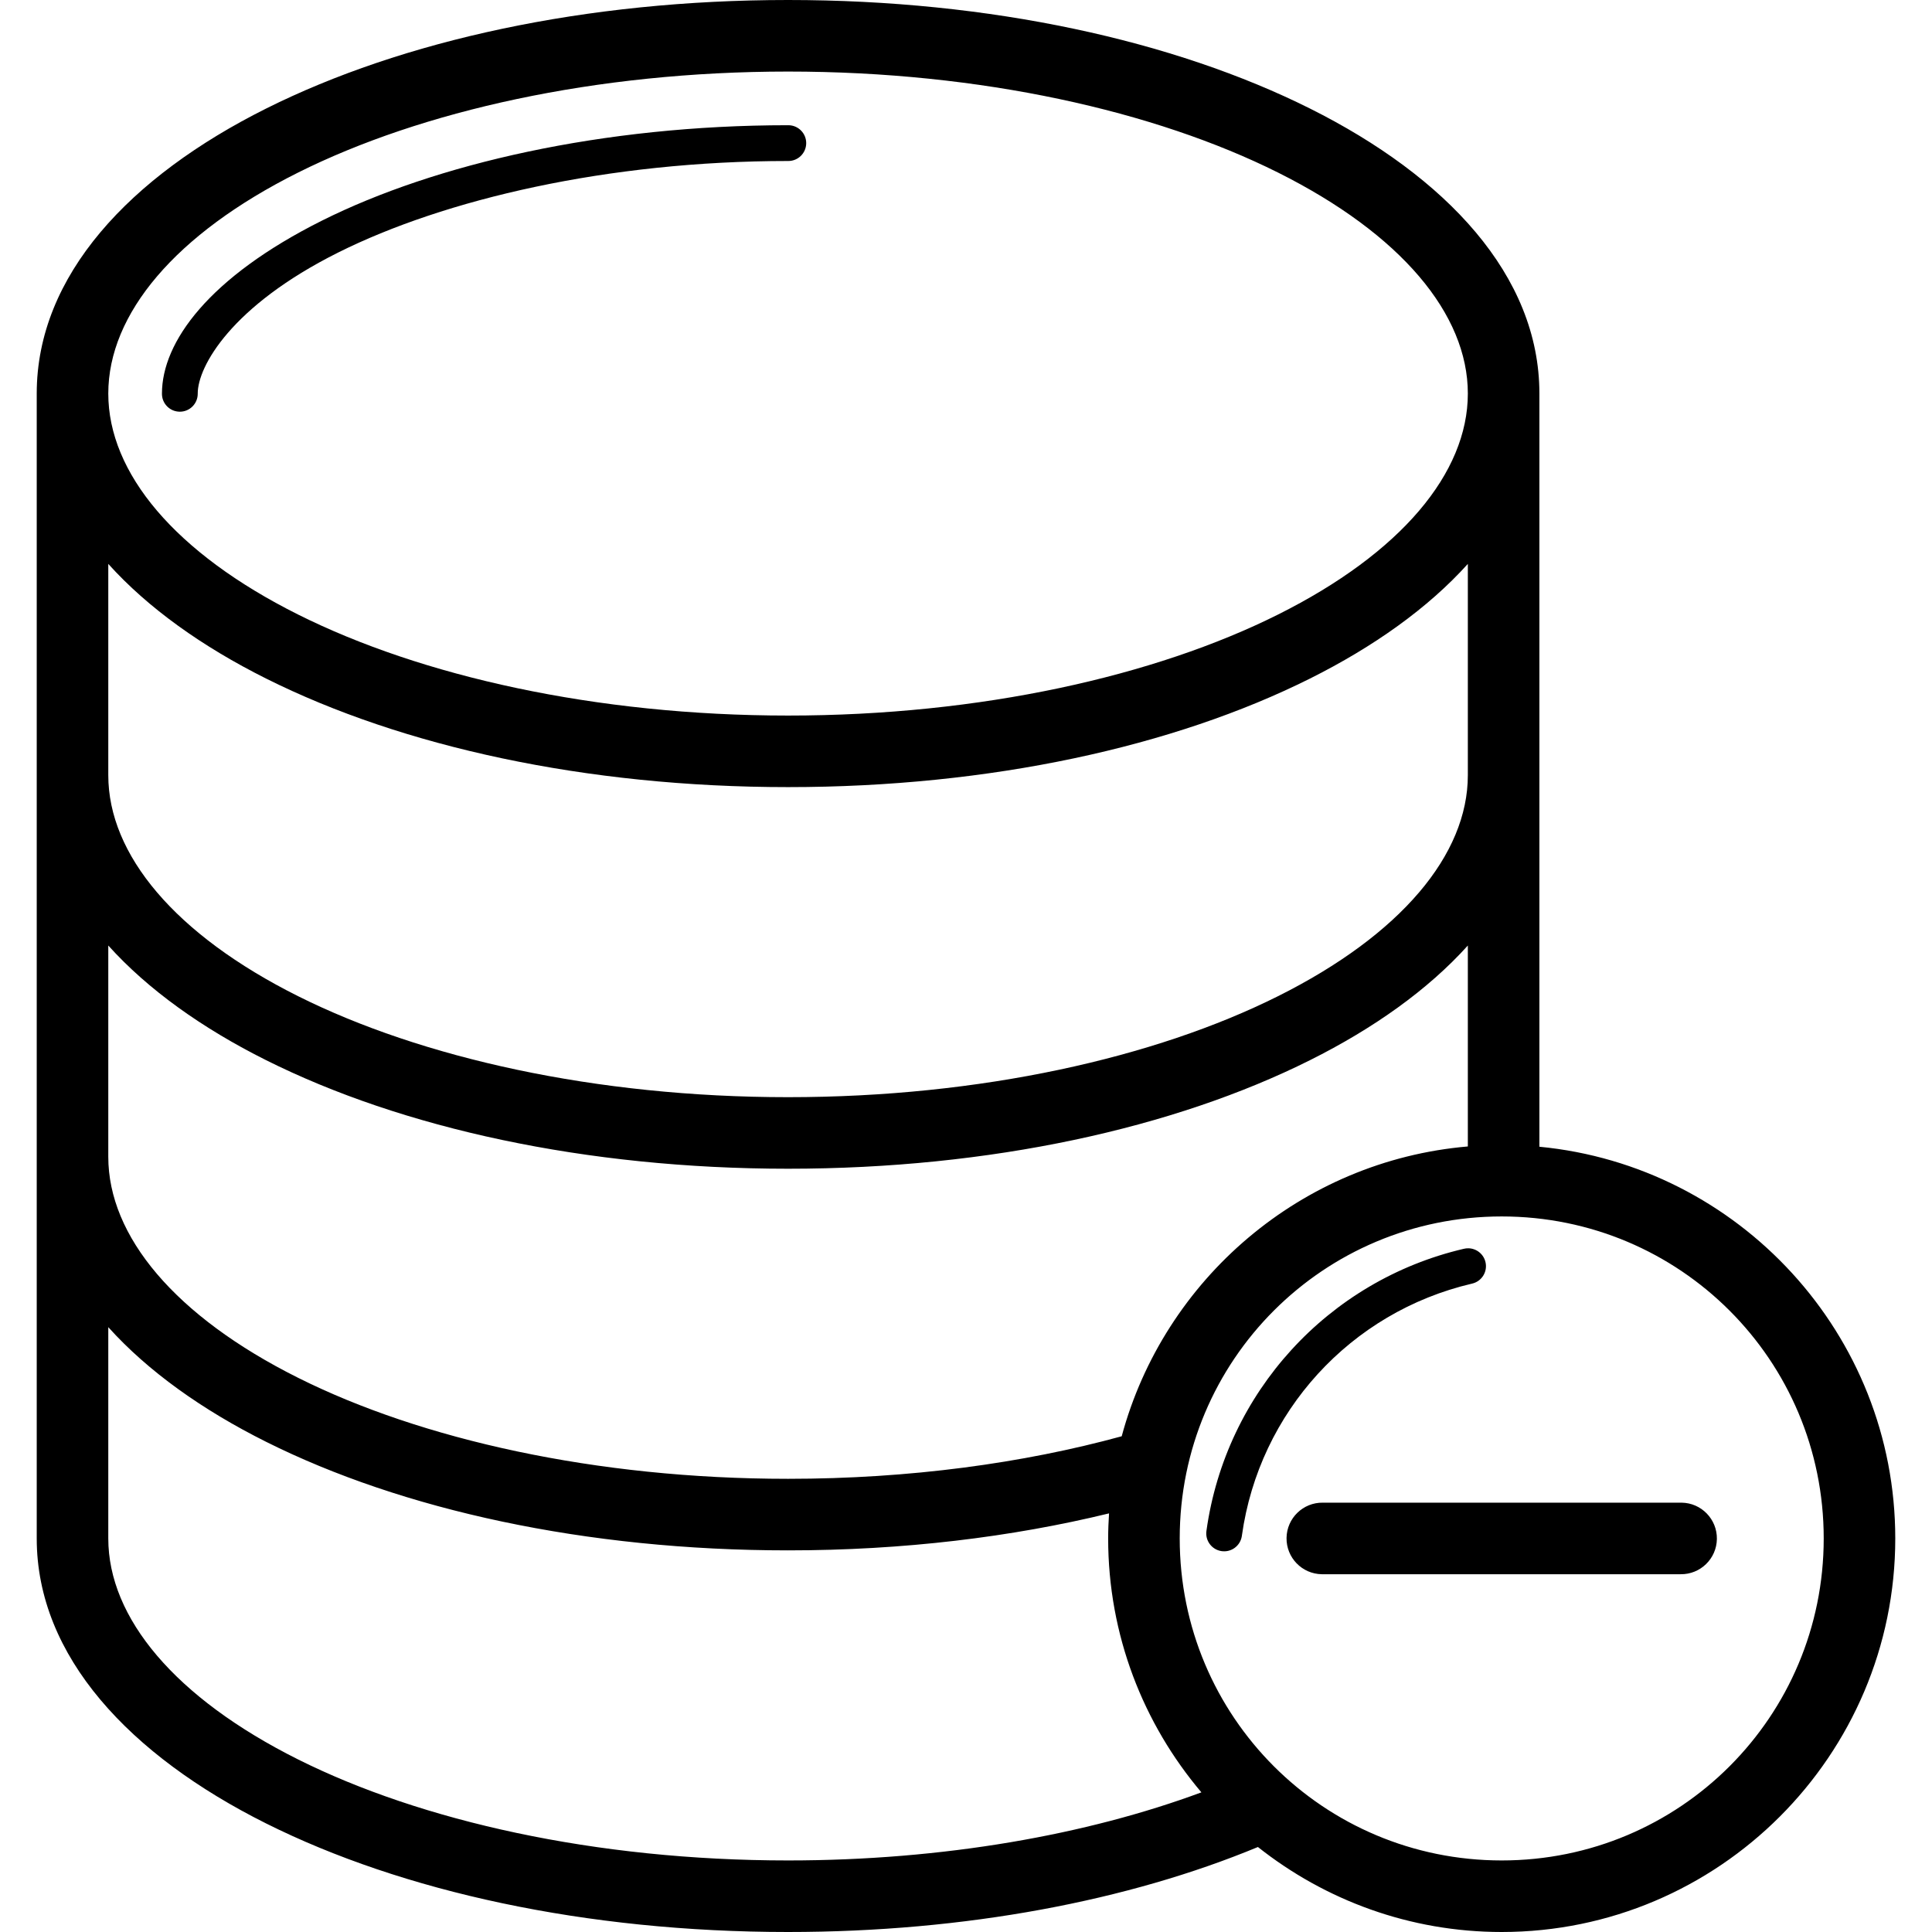
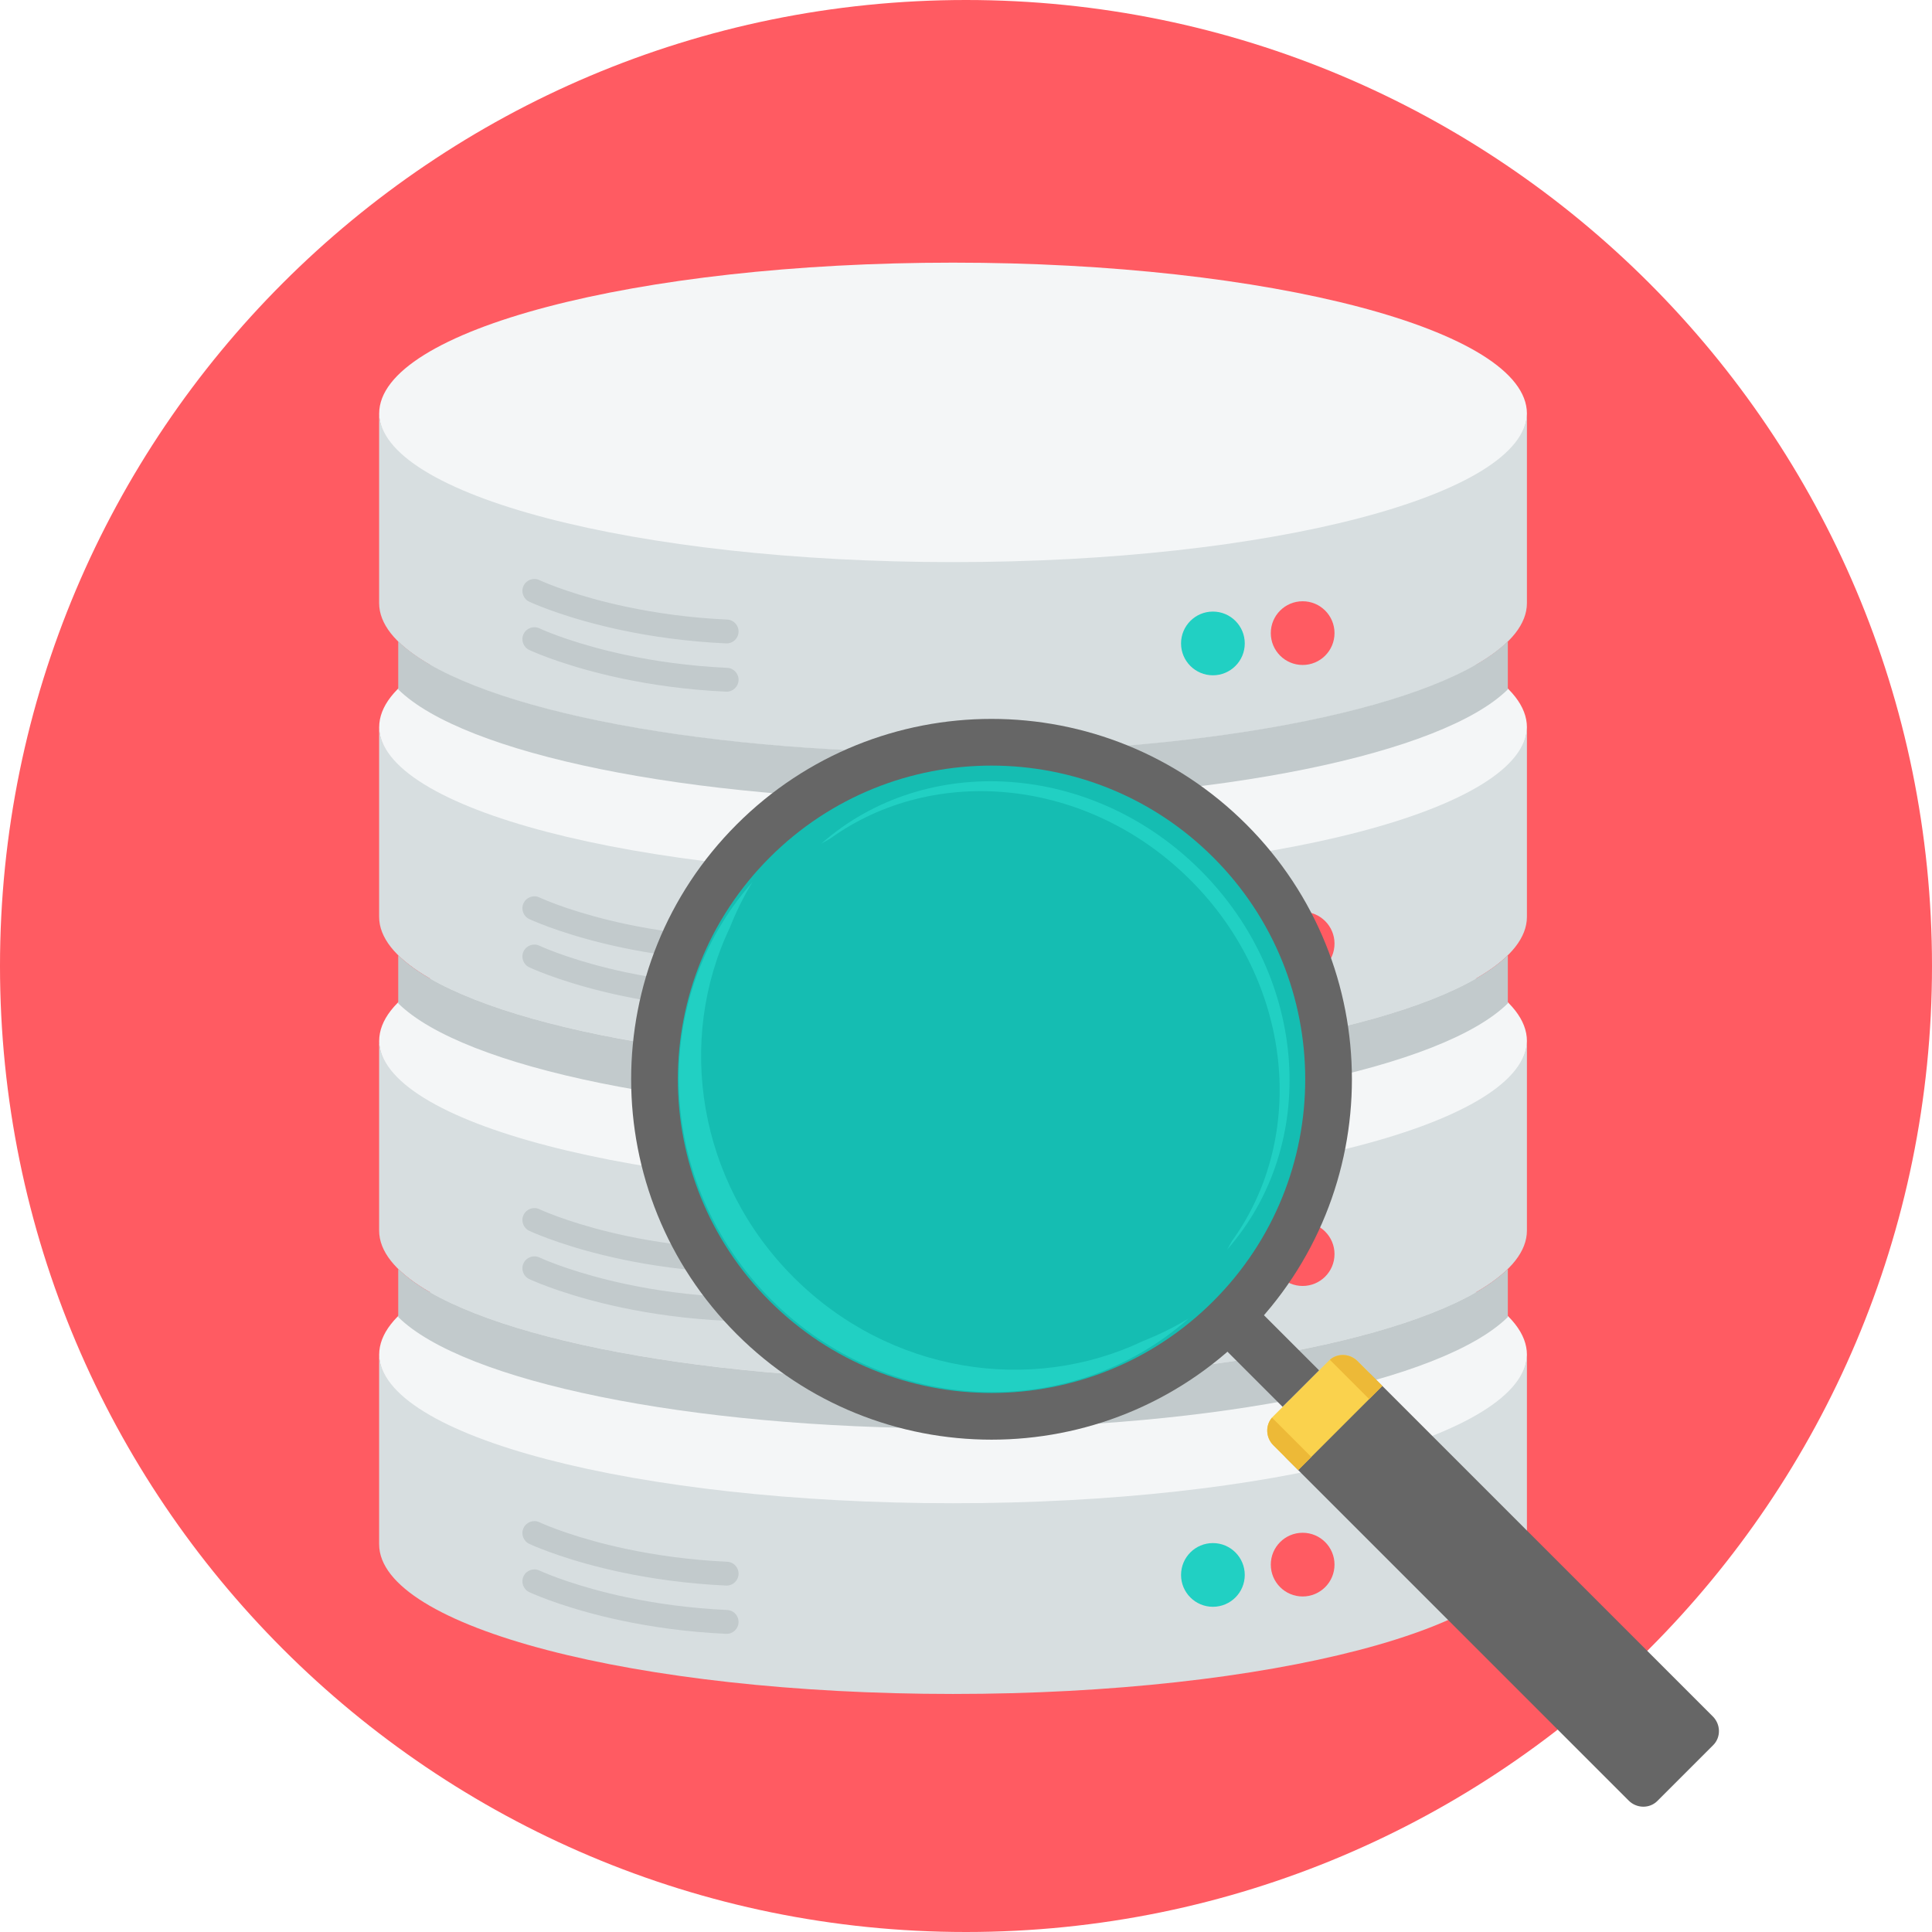
- <svg xmlns="http://www.w3.org/2000/svg" fill="#000000" height="800px" width="800px" version="1.1" id="Capa_1" viewBox="0 0 270 270" xml:space="preserve">
+ <svg xmlns="http://www.w3.org/2000/svg" height="800px" width="800px" version="1.1" id="Layer_1" viewBox="0 0 512 512" xml:space="preserve">
+   <circle style="fill:#FF5B62;" cx="256" cy="256" r="256" />
+   <ellipse style="fill:#F4F6F7;" cx="252.567" cy="359.009" rx="152.083" ry="39.992" />
+   <path style="fill:#D7DEE0;" d="M404.65,358.694v50.544c0,21.914-68.093,39.678-152.088,39.678s-152.088-17.765-152.088-39.678  v-50.544c0,21.914,68.093,39.678,152.088,39.678S404.65,380.609,404.65,358.694z" />
+   <ellipse style="fill:#F4F6F7;" cx="252.567" cy="275.871" rx="152.083" ry="39.992" />
+   <path style="fill:#D7DEE0;" d="M404.65,275.558v50.544c0,21.914-68.093,39.678-152.088,39.678s-152.088-17.765-152.088-39.678  v-50.544c0,21.915,68.093,39.679,152.088,39.679S404.65,297.473,404.65,275.558z" />
+   <ellipse style="fill:#F4F6F7;" cx="252.567" cy="192.734" rx="152.083" ry="39.992" />
+   <path style="fill:#D7DEE0;" d="M404.65,192.422v50.542c0,21.915-68.093,39.679-152.088,39.679s-152.088-17.763-152.088-39.678  v-50.542c0,21.914,68.093,39.678,152.088,39.678S404.65,214.336,404.65,192.422z" />
+   <ellipse style="fill:#F4F6F7;" cx="252.567" cy="109.596" rx="152.083" ry="39.992" />
+   <path style="fill:#D7DEE0;" d="M404.65,109.286v50.544c0,21.914-68.093,39.678-152.088,39.678s-152.088-17.764-152.088-39.678  v-50.544c0,21.914,68.093,39.679,152.088,39.679S404.65,131.2,404.65,109.286z" />
  <g>
-     <path id="path23546" d="M110.133,0c-28.29,0-53.941,5.669-72.947,15.172S5.133,38.491,5.133,55v160   c0,16.51,13.046,30.325,32.053,39.828S81.843,270,110.133,270c24.831,0,47.613-4.391,65.664-11.877   c9.378,7.426,21.213,11.877,34.07,11.877c30.316,0,55-24.684,55-55c0-28.54-21.878-52.08-49.734-54.742V55   c0-16.509-13.048-30.325-32.055-39.828S138.423,0,110.133,0z M110.133,10c26.939,0,51.288,5.524,68.475,14.117   S205.133,43.895,205.133,55s-9.339,22.29-26.525,30.883S137.071,100,110.133,100s-51.288-5.524-68.475-14.117   S15.133,66.105,15.133,55c0-11.105,9.339-22.29,26.525-30.883S83.194,10,110.133,10z M110.133,17.5   c-25.923,0-49.302,5.415-65.121,13.324C29.173,38.744,22.633,47.798,22.633,55c-0.02,1.381,1.084,2.516,2.465,2.535   c1.381,0.02,2.516-1.084,2.535-2.465c0-0.024,0-0.047,0-0.071c0-3.795,4.698-12.244,19.615-19.703   C62.11,27.866,84.913,22.5,110.133,22.5c1.381,0.02,2.516-1.084,2.535-2.465c0.02-1.381-1.084-2.516-2.465-2.535   C110.18,17.5,110.156,17.5,110.133,17.5z M15.133,78.807c5.559,6.176,13.152,11.571,22.053,16.021   C56.192,104.331,81.843,110,110.133,110s53.939-5.669,72.945-15.172c8.901-4.45,16.495-9.846,22.055-16.021v29.527   c0,11.105-9.339,22.29-26.525,30.883s-41.536,14.115-68.475,14.115s-51.288-5.522-68.475-14.115s-26.525-19.778-26.525-30.883   V78.807z M15.133,132.139c5.559,6.175,13.152,11.571,22.053,16.021c19.006,9.503,44.658,15.172,72.947,15.172   s53.939-5.669,72.945-15.172c8.901-4.45,16.495-9.846,22.055-16.021v28.08c-23.276,1.998-42.462,18.555-48.373,40.502   c-13.764,3.769-29.675,5.945-46.627,5.945c-26.939,0-51.288-5.524-68.475-14.117c-17.187-8.593-26.525-19.777-26.525-30.883   V132.139z M209.867,170c24.912,0,45,20.088,45,45s-20.088,45-45,45s-45-20.088-45-45S184.955,170,209.867,170z M205.232,174.451   c-0.226-0.006-0.451,0.018-0.67,0.072c-18.963,4.434-33.259,20.092-35.955,39.379c-0.219,1.363,0.709,2.646,2.072,2.865   s2.646-0.709,2.865-2.072c0.005-0.033,0.01-0.066,0.014-0.1c2.412-17.257,15.176-31.236,32.143-35.203   c1.349-0.296,2.202-1.63,1.906-2.978C207.361,175.292,206.381,174.482,205.232,174.451z M15.133,185.473   c5.559,6.176,13.152,11.571,22.053,16.021c19.006,9.503,44.658,15.172,72.947,15.172c16.051,0,31.242-1.852,44.857-5.168   c-0.073,1.159-0.123,2.324-0.123,3.502c0,13.512,4.912,25.897,13.031,35.484c-15.967,5.917-36.015,9.516-57.766,9.516   c-26.939,0-51.288-5.524-68.475-14.117S15.133,226.105,15.133,215V185.473z M184.867,210c-2.761-0.039-5.032,2.168-5.071,4.929   c-0.039,2.761,2.168,5.032,4.929,5.071c0.047,0.001,0.094,0.001,0.141,0h50c2.761,0.039,5.032-2.168,5.071-4.929   c0.039-2.761-2.168-5.032-4.929-5.071c-0.047-0.001-0.094-0.001-0.141,0H184.867z" />
+     <path style="fill:#C2CACC;" d="M399.59,169.945v12.752c-17.226,16.983-76.52,29.498-147.028,29.498s-129.801-12.517-147.028-29.498   v-12.752c17.226,16.981,76.52,29.498,147.028,29.498S382.363,186.926,399.59,169.945z" />
+     <path style="fill:#C2CACC;" d="M399.59,253.147v12.752c-17.226,16.983-76.52,29.498-147.028,29.498S122.76,282.88,105.534,265.899   v-12.752c17.226,16.981,76.52,29.498,147.028,29.498S382.363,270.127,399.59,253.147z" />
+     <path style="fill:#C2CACC;" d="M399.59,336.281v12.753c-17.226,16.981-76.52,29.498-147.028,29.498s-129.801-12.518-147.028-29.498   v-12.753c17.226,16.983,76.52,29.498,147.028,29.498S382.363,353.263,399.59,336.281z" />
+   </g>
+   <circle style="fill:#FF5B62;" cx="345.216" cy="167.782" r="8.443" />
+   <circle style="fill:#21D0C3;" cx="321.432" cy="170.517" r="8.443" />
+   <circle style="fill:#FF5B62;" cx="345.216" cy="250.072" r="8.443" />
+   <circle style="fill:#21D0C3;" cx="321.432" cy="252.806" r="8.443" />
+   <circle style="fill:#FF5B62;" cx="345.216" cy="332.351" r="8.442" />
+   <circle style="fill:#21D0C3;" cx="321.432" cy="335.086" r="8.442" />
+   <circle style="fill:#FF5B62;" cx="345.216" cy="414.64" r="8.442" />
+   <circle style="fill:#21D0C3;" cx="321.432" cy="417.375" r="8.442" />
+   <g>
+     <path style="fill:#C2CACC;" d="M140.284,172.26c-1.587-0.731-2.28-2.612-1.549-4.199c0.731-1.587,2.612-2.279,4.199-1.549   c1.96,0.907,10.161,4.361,23.139,7.1c7.44,1.571,16.419,2.901,26.629,3.372c1.745,0.074,3.097,1.55,3.021,3.294   c-0.074,1.744-1.55,3.095-3.294,3.021c-10.622-0.492-19.939-1.868-27.644-3.495C151.136,176.924,142.384,173.23,140.284,172.26   L140.284,172.26z" />
+     <path style="fill:#C2CACC;" d="M140.284,159.471c-1.587-0.731-2.28-2.612-1.549-4.199c0.731-1.587,2.612-2.28,4.199-1.549   c1.96,0.906,10.161,4.36,23.139,7.1c7.44,1.571,16.419,2.901,26.629,3.371c1.745,0.074,3.097,1.55,3.021,3.294   c-0.074,1.745-1.55,3.097-3.294,3.021c-10.622-0.49-19.939-1.868-27.644-3.495C151.136,164.133,142.384,160.441,140.284,159.471z" />
+     <path style="fill:#C2CACC;" d="M140.284,256.361c-1.587-0.731-2.28-2.612-1.549-4.199c0.731-1.587,2.612-2.28,4.199-1.549   c1.96,0.906,10.161,4.361,23.139,7.1c7.44,1.571,16.419,2.901,26.629,3.371c1.745,0.076,3.097,1.551,3.021,3.295   c-0.074,1.744-1.55,3.095-3.294,3.021c-10.622-0.491-19.939-1.869-27.644-3.495C151.136,261.025,142.384,257.332,140.284,256.361   L140.284,256.361z" />
+     <path style="fill:#C2CACC;" d="M140.284,243.572c-1.587-0.731-2.28-2.612-1.549-4.199c0.731-1.587,2.612-2.28,4.199-1.549   c1.96,0.906,10.161,4.36,23.139,7.1c7.44,1.57,16.419,2.901,26.629,3.371c1.745,0.074,3.097,1.55,3.021,3.294   c-0.074,1.744-1.55,3.097-3.294,3.021c-10.622-0.491-19.939-1.868-27.644-3.495C151.136,248.235,142.384,244.542,140.284,243.572z" />
+     <path style="fill:#C2CACC;" d="M140.284,338.983c-1.587-0.731-2.28-2.612-1.549-4.199c0.731-1.587,2.612-2.28,4.199-1.549   c1.96,0.906,10.161,4.361,23.139,7.1c7.44,1.571,16.419,2.901,26.629,3.371c1.745,0.076,3.097,1.551,3.021,3.295   c-0.074,1.744-1.55,3.095-3.294,3.021c-10.622-0.491-19.939-1.869-27.644-3.495C151.136,343.646,142.384,339.953,140.284,338.983   L140.284,338.983z" />
+     <path style="fill:#C2CACC;" d="M140.284,326.194c-1.587-0.731-2.28-2.612-1.549-4.199c0.731-1.588,2.612-2.28,4.199-1.549   c1.96,0.906,10.161,4.36,23.139,7.1c7.44,1.57,16.419,2.901,26.629,3.371c1.745,0.074,3.097,1.55,3.021,3.294   c-0.074,1.744-1.55,3.095-3.294,3.021c-10.622-0.491-19.939-1.868-27.644-3.495C151.136,330.857,142.384,327.164,140.284,326.194z" />
+     <path style="fill:#C2CACC;" d="M140.284,421.944c-1.587-0.731-2.28-2.612-1.549-4.199c0.731-1.587,2.612-2.28,4.199-1.549   c1.96,0.906,10.161,4.36,23.139,7.1c7.44,1.571,16.419,2.901,26.629,3.371c1.745,0.074,3.097,1.55,3.021,3.294   c-0.074,1.745-1.55,3.097-3.294,3.021c-10.622-0.49-19.939-1.868-27.644-3.495C151.136,426.607,142.384,422.914,140.284,421.944z" />
+     <path style="fill:#C2CACC;" d="M140.284,409.153c-1.587-0.731-2.28-2.612-1.549-4.199c0.731-1.587,2.612-2.279,4.199-1.549   c1.96,0.907,10.161,4.361,23.139,7.1c7.44,1.571,16.419,2.901,26.629,3.372c1.745,0.074,3.097,1.55,3.021,3.294   c-0.074,1.744-1.55,3.095-3.294,3.021c-10.622-0.492-19.939-1.868-27.644-3.495C151.136,413.818,142.384,410.123,140.284,409.153   L140.284,409.153z" />
+   </g>
+   <g>
+     <path style="fill:#666666;" d="M334.498,348.084l15.089,15.089l-9.67,9.669l-15.089-15.087c1.638-1.567,3.269-3.158,4.891-4.781   C331.341,351.351,332.931,349.721,334.498,348.084z" />
+     <path style="fill:#666666;" d="M195.233,218.488c37.296-37.296,97.771-37.296,135.068,0.001   c37.296,37.296,37.294,97.77-0.001,135.065c-37.297,37.297-97.77,37.297-135.065,0.001   C157.938,316.259,157.936,255.785,195.233,218.488L195.233,218.488z" />
+   </g>
+   <path style="fill:#15BDB2;" d="M203.984,227.239c32.464-32.464,85.103-32.464,117.566,0s32.464,85.102,0,117.565  c-32.464,32.466-85.103,32.466-117.566,0C171.519,312.341,171.519,259.704,203.984,227.239z" />
+   <path style="fill:#666666;" d="M439.213,477.281l14.808-14.808c2.059-2.059,2.016-5.471-0.093-7.582l-90.619-90.619  c-2.11-2.11-5.533-2.143-7.583-0.093l-14.807,14.806c-2.048,2.049-2.005,5.481,0.096,7.582l90.619,90.619  C433.732,479.286,437.155,479.339,439.213,477.281L439.213,477.281z" />
+   <path style="fill:#FAD24D;" d="M366.328,367.291l-6.593-6.593c-2.109-2.108-5.525-2.151-7.582-0.094l-14.807,14.809  c-2.056,2.055-2.013,5.474,0.093,7.58l6.593,6.593L366.328,367.291L366.328,367.291z" />
+   <path style="fill:#EDB937;" d="M366.328,367.291l-6.593-6.593c-2.019-2.018-5.235-2.143-7.312-0.343l10.421,10.421L366.328,367.291  L366.328,367.291z M337.095,375.684c-1.796,2.075-1.673,5.293,0.345,7.311l6.591,6.591l3.483-3.482L337.095,375.684z" />
+   <g>
+     <path style="fill:#21D0C3;" d="M314.991,349.414c-31.246,27.658-79.789,25.815-110.61-5.006s-32.664-79.364-5.006-110.611   c-2.341,3.862-4.325,7.887-5.955,12.027c-14.227,29.865-8.504,67.275,16.882,92.663c25.387,25.387,62.798,31.109,92.662,16.881   C307.104,353.738,311.128,351.755,314.991,349.414z" />
+     <path style="fill:#21D0C3;" d="M325.206,331.156c24.393-27.732,21.614-71.834-7.063-100.511s-72.78-31.458-100.511-7.064   c0.757-0.445,1.519-0.876,2.291-1.29c27.813-20.077,68.562-16.066,95.6,10.974c27.039,27.039,31.05,67.79,10.975,95.602   C326.083,329.635,325.652,330.4,325.206,331.156L325.206,331.156z" />
  </g>
</svg>
